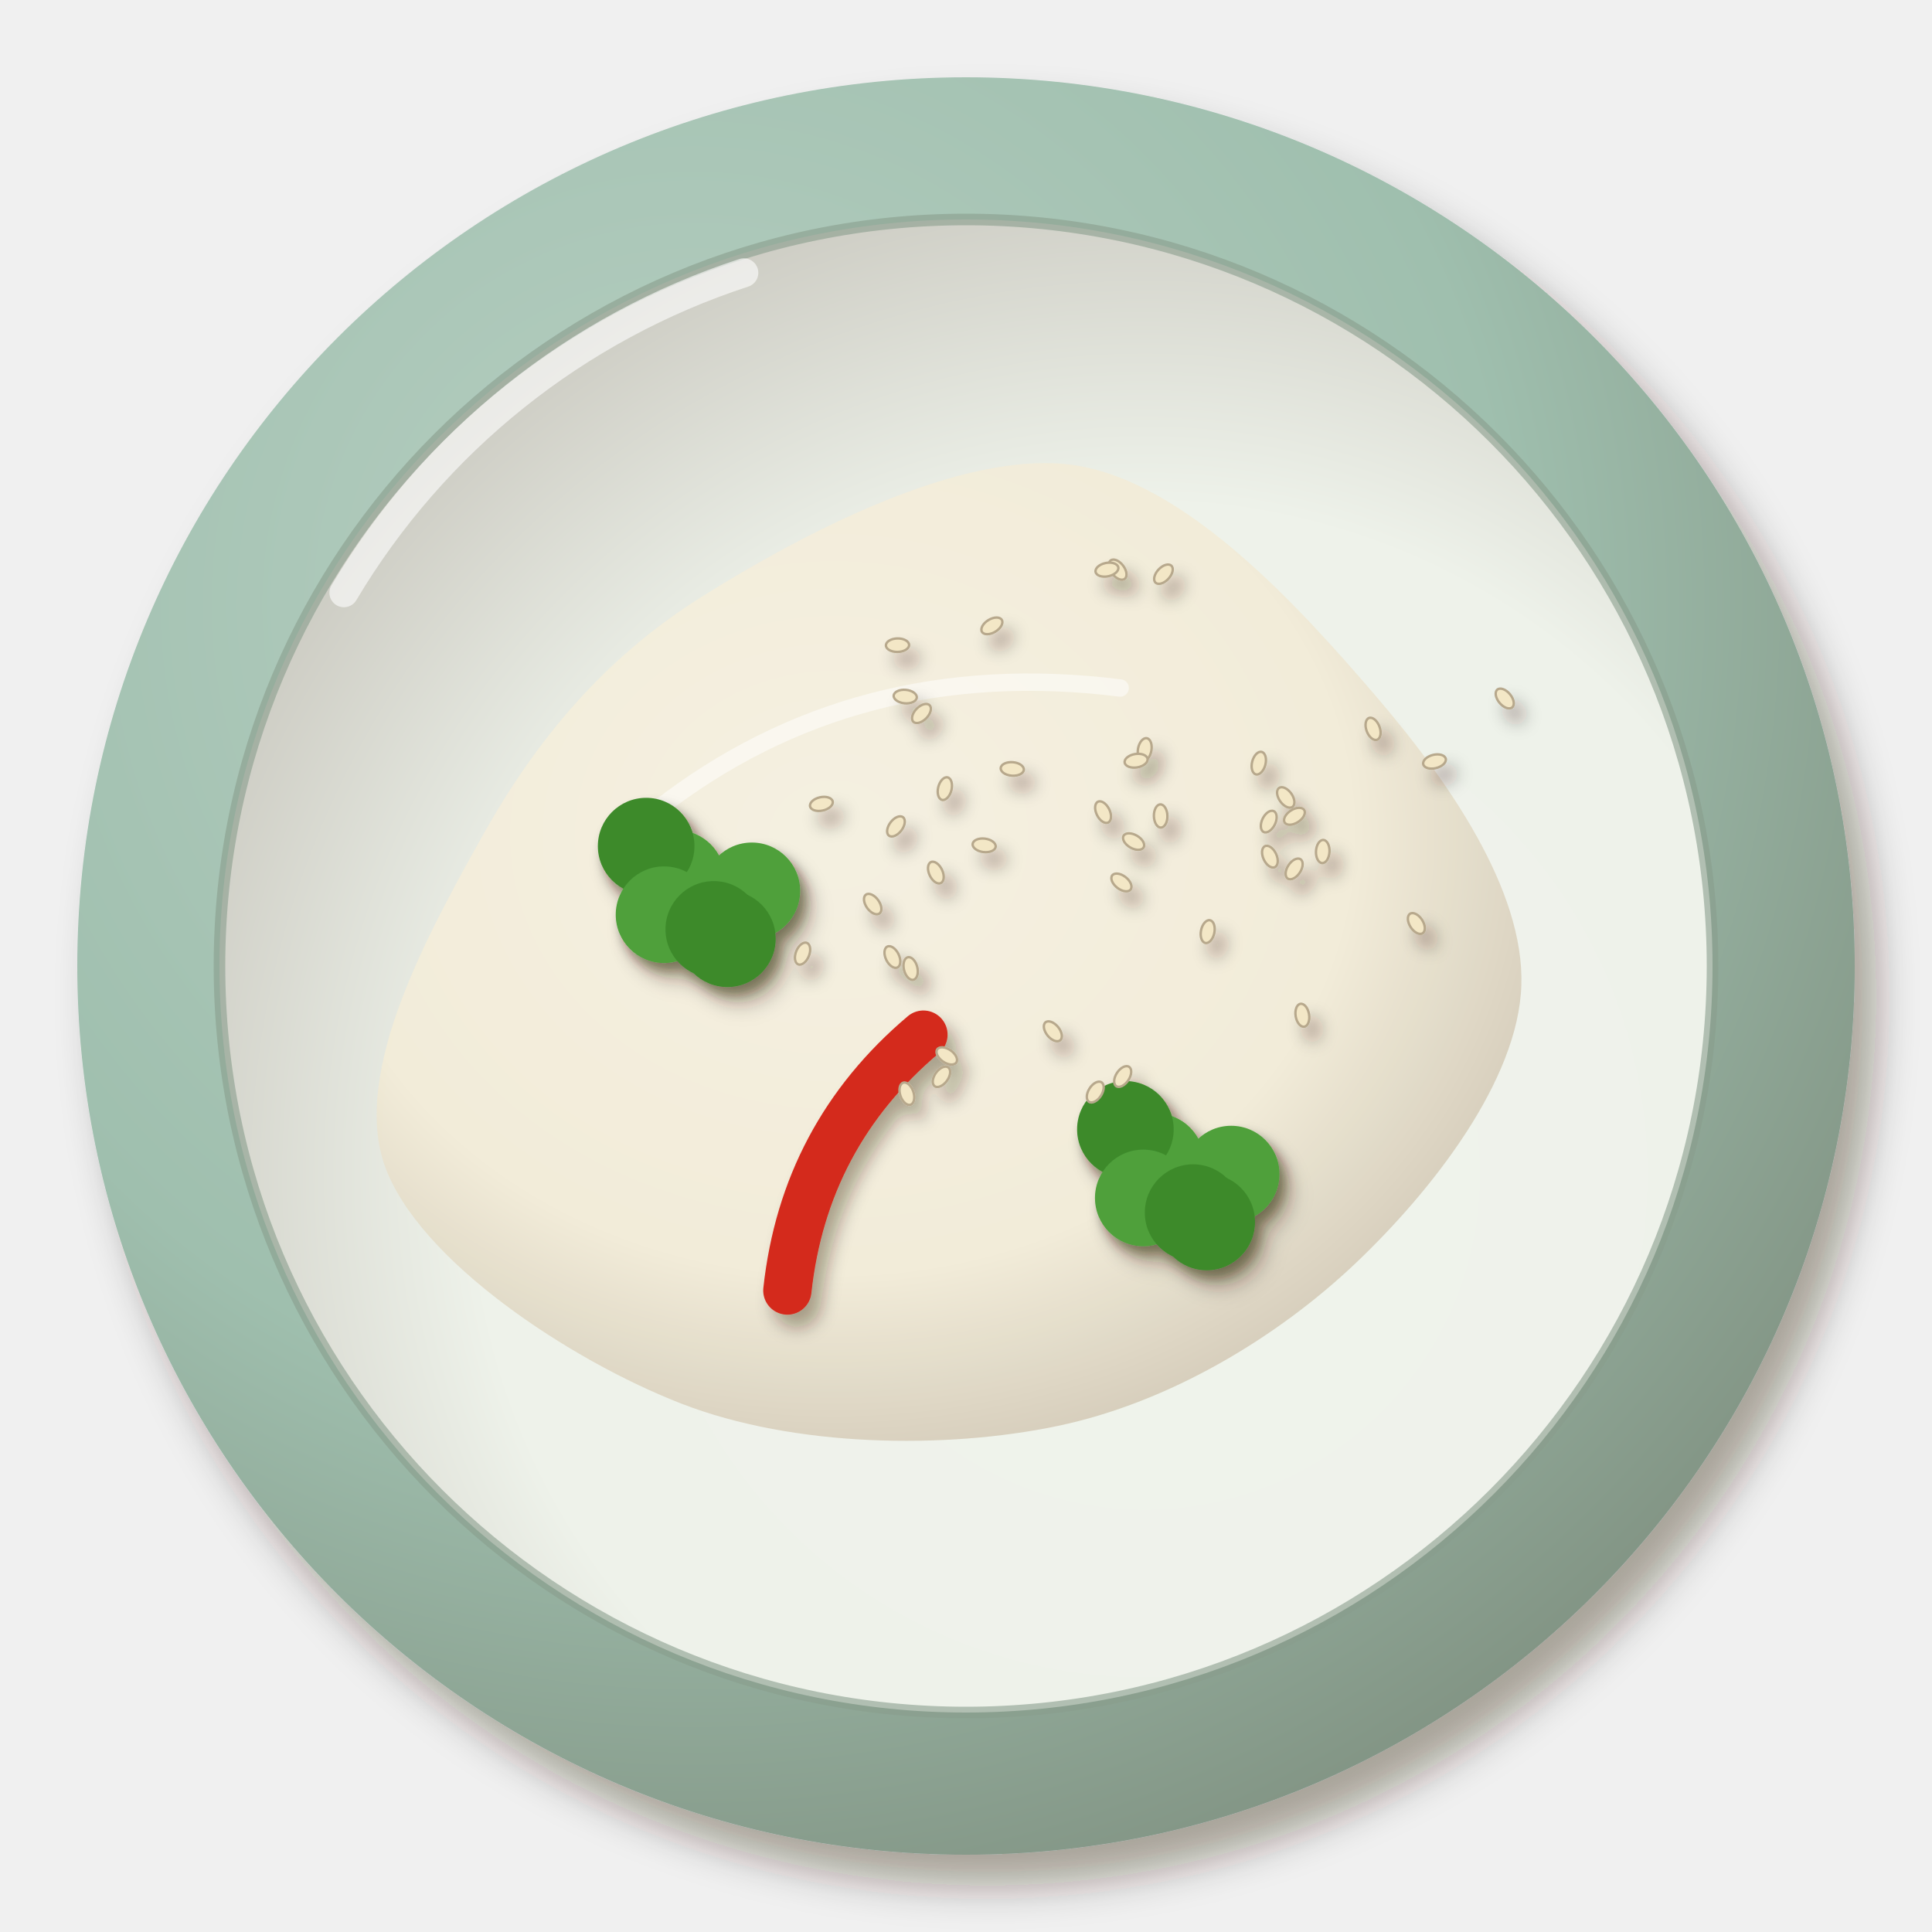
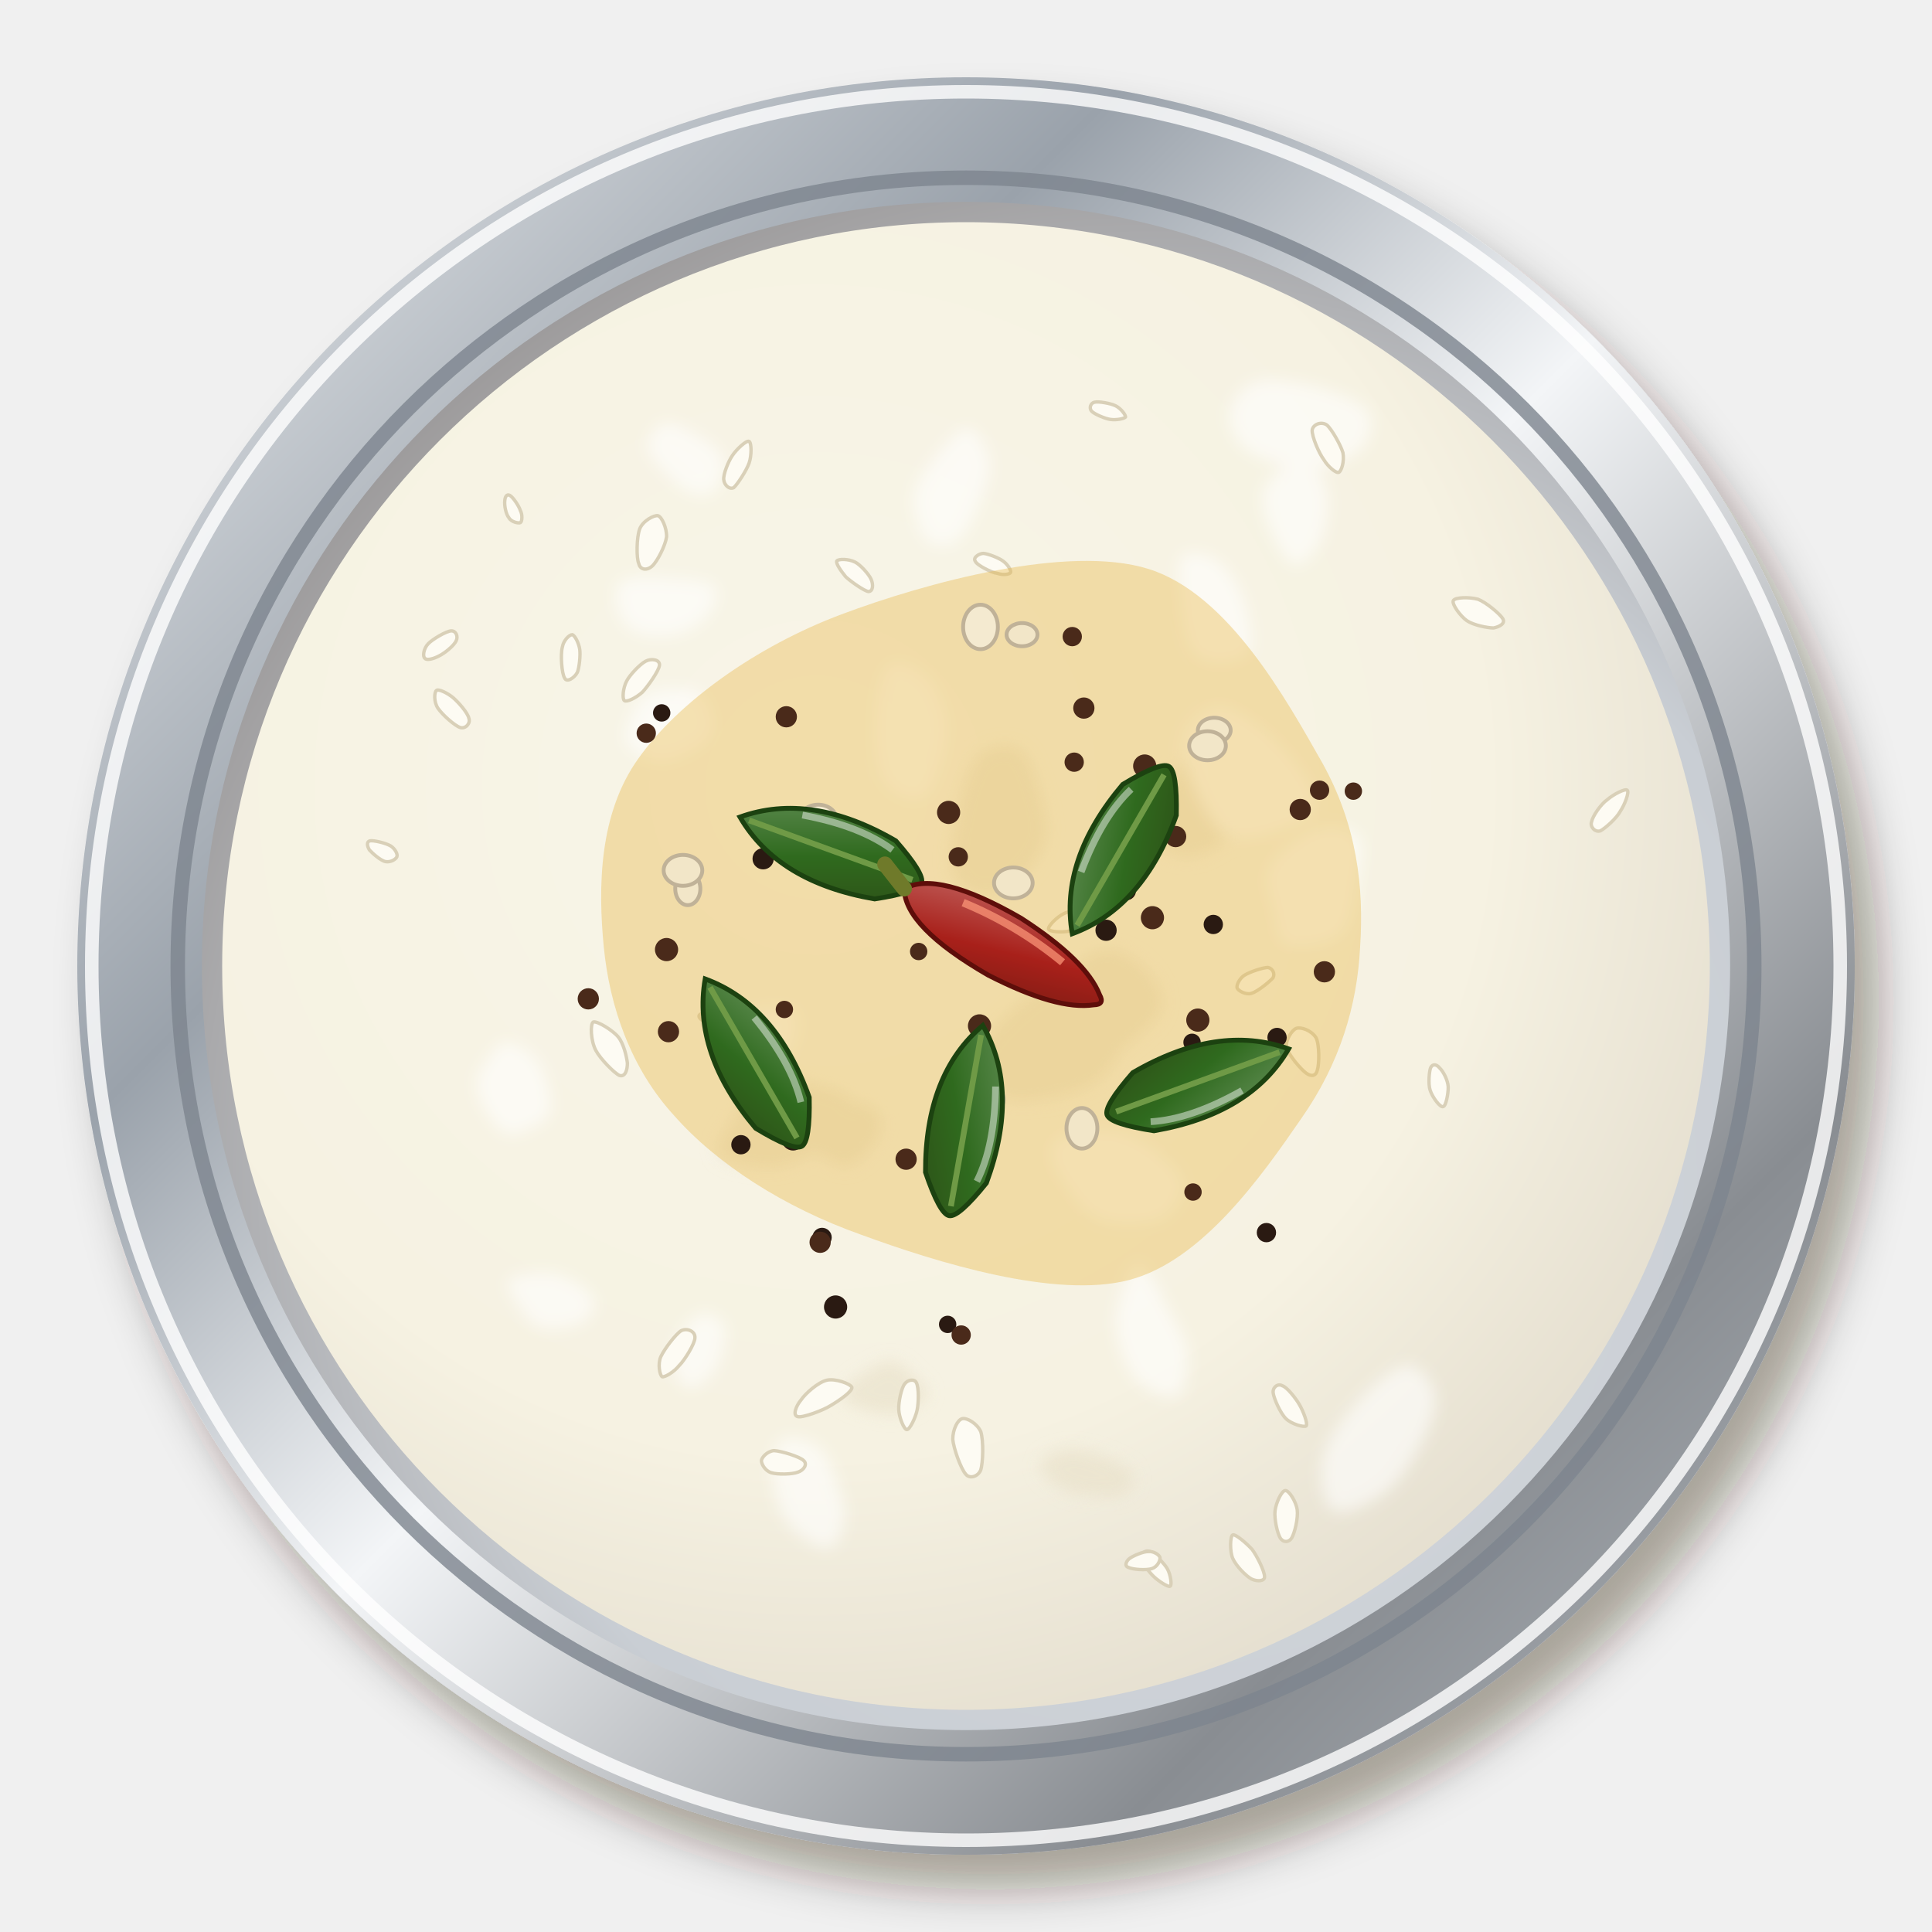
<svg xmlns="http://www.w3.org/2000/svg" viewBox="0 0 200 200" width="400" height="400">
  <defs>
    <filter id="in_coconutchutney-1" x="-30%" y="-30%" width="160%" height="160%">
-       <feDropShadow dx="2.24" dy="3.2" stdDeviation="2.08" flood-color="#2b1607" flood-opacity=".36" />
+       <feDropShadow dx="2.52" dy="3.6" stdDeviation="2.34" flood-color="#2b1607" flood-opacity=".36" />
    </filter>
-     <radialGradient id="in_coconutchutney-2" cx="0.35" cy="0.3" r=".75">
-       <stop offset="0" stop-color="#b7cfc2" />
-       <stop offset=".6" stop-color="#9fbfae" />
-       <stop offset="1" stop-color="#829484" />
-     </radialGradient>
+     <linearGradient id="in_coconutchutney-2" x1="0" y1="0" x2="1" y2="1">
+       <stop offset="0" stop-color="#f3f5f7" />
+       <stop offset=".3" stop-color="#9aa2ab" />
+       <stop offset=".5" stop-color="#f3f5f7" />
+       <stop offset=".78" stop-color="#898d92" />
+       <stop offset="1" stop-color="#b8bec4" />
+     </linearGradient>
    <radialGradient id="in_coconutchutney-3" cx="0.62" cy="0.64" r=".75">
-       <stop offset="0" stop-color="#f0f3ec" />
-       <stop offset=".6" stop-color="#eef2ea" />
-       <stop offset="1" stop-color="#c3c1b8" />
+       <stop offset="0" stop-color="#d7dadf" />
+       <stop offset=".6" stop-color="#c9ced4" />
+       <stop offset="1" stop-color="#918d8c" />
    </radialGradient>
    <radialGradient id="in_coconutchutney-4" cx="0.4" cy="0.38" r=".75">
-       <stop offset="0" stop-color="#f5f0e0" />
-       <stop offset=".6" stop-color="#f2ecd8" />
-       <stop offset="1" stop-color="#c6bcaa" />
+       <stop offset="0" stop-color="#f8f5e8" />
+       <stop offset=".6" stop-color="#f6f2e2" />
+       <stop offset="1" stop-color="#ded7c8" />
    </radialGradient>
    <filter id="in_coconutchutney-5" x="-30%" y="-30%" width="160%" height="160%">
-       <feDropShadow dx="0.98" dy="1.4" stdDeviation="0.91" flood-color="#2b1607" flood-opacity=".36" />
+       <feGaussianBlur stdDeviation="0.8" />
    </filter>
-     <filter id="in_coconutchutney-6" x="-30%" y="-30%" width="160%" height="160%">
-       <feDropShadow dx="0.56" dy="0.8" stdDeviation="0.52" flood-color="#2b1607" flood-opacity=".36" />
-     </filter>
+     <linearGradient id="in_coconutchutney-6" x1="0" y1="0" x2="1" y2="1">
+       <stop offset="0" stop-color="#638f56" />
+       <stop offset=".55" stop-color="#2f6a1e" />
+       <stop offset="1" stop-color="#2e5017" />
+     </linearGradient>
+     <linearGradient id="in_coconutchutney-7" x1="0" y1="0" x2="1" y2="1">
+       <stop offset="0" stop-color="#c2635f" />
+       <stop offset=".55" stop-color="#a8201a" />
+       <stop offset="1" stop-color="#7c1c13" />
+     </linearGradient>
  </defs>
  <g filter="url(#in_coconutchutney-1)">
    <circle cx="100" cy="100" r="92" fill="url(#in_coconutchutney-2)" />
  </g>
-   <circle cx="100" cy="100" r="77.28" fill="url(#in_coconutchutney-3)" />
-   <circle cx="100" cy="100" r="77.28" fill="none" stroke="#889d8c" stroke-width="1.2" opacity=".6" />
-   <path d="M35.6,61.36 A75.44,75.44 0 0 1 77,28.24" stroke="#fff" stroke-width="3" fill="none" stroke-linecap="round" opacity=".6" />
-   <path transform="translate(100 102)" d="M57.49,0C57.17,9.82 48.34,21.16 40.33,28.77C32.33,36.37 21.09,43.2 9.46,45.62C-2.16,48.05 -17.81,47.82 -29.42,43.32C-41.03,38.82 -56.75,28.42 -60.19,18.62C-63.63,8.82 -55.52,-5.67 -50.05,-15.48C-44.57,-25.29 -37.54,-33.85 -27.33,-40.24C-17.13,-46.64 -0.43,-55.53 11.17,-53.85C22.77,-52.16 34.54,-39.12 42.26,-30.14C49.98,-21.17 57.81,-9.82 57.49,0Z" fill="url(#in_coconutchutney-4)" opacity="0.95" />
-   <path transform="translate(100 102)" d="M-31.92,-18.24 Q-11.4,-34.2 15.96,-30.78" stroke="#fff" stroke-width="1.8" fill="none" stroke-linecap="round" opacity=".5" />
-   <g filter="url(#in_coconutchutney-5)">
-     <g filter="url(#in_coconutchutney-6)">
-       <circle cx="77.83" cy="92.22" r="5" fill="#4fa03a" />
-       <circle cx="75.3" cy="97.18" r="5" fill="#3d8a2c" />
-       <circle cx="70.04" cy="90.94" r="5" fill="#4fa03a" />
-       <circle cx="66.89" cy="87.59" r="5" fill="#3d8a2c" />
-       <circle cx="68.74" cy="94.69" r="5" fill="#4fa03a" />
-       <circle cx="73.89" cy="96.21" r="5" fill="#3d8a2c" />
-     </g>
-     <g filter="url(#in_coconutchutney-6)">
-       <circle cx="127.45" cy="121.54" r="5" fill="#4fa03a" />
-       <circle cx="124.92" cy="126.5" r="5" fill="#3d8a2c" />
-       <circle cx="119.66" cy="120.26" r="5" fill="#4fa03a" />
-       <circle cx="116.5" cy="116.91" r="5" fill="#3d8a2c" />
-       <circle cx="118.35" cy="124.01" r="5" fill="#4fa03a" />
-       <circle cx="123.51" cy="125.53" r="5" fill="#3d8a2c" />
-     </g>
-     <g transform="translate(88.55 120.35) rotate(298)">
-       <path d="M-15,0 Q0,-6 15,0" stroke="#d42a1c" stroke-width="5" fill="none" stroke-linecap="round" />
-     </g>
-     <ellipse cx="115.7" cy="58.97" rx="1.2" ry=".7" transform="rotate(52.59 115.7 58.97)" fill="#f3e7c6" stroke="#b7a88c" stroke-width=".25" />
-     <ellipse cx="131.34" cy="85.05" rx="1.2" ry=".7" transform="rotate(116.05 131.34 85.05)" fill="#f3e7c6" stroke="#b7a88c" stroke-width=".25" />
-     <ellipse cx="120.44" cy="59.44" rx="1.2" ry=".7" transform="rotate(132.81 120.44 59.44)" fill="#f3e7c6" stroke="#b7a88c" stroke-width=".25" />
-     <ellipse cx="102.68" cy="64.79" rx="1.2" ry=".7" transform="rotate(148.74 102.68 64.79)" fill="#f3e7c6" stroke="#b7a88c" stroke-width=".25" />
-     <ellipse cx="114.59" cy="58.97" rx="1.2" ry=".7" transform="rotate(168.43 114.59 58.97)" fill="#f3e7c6" stroke="#b7a88c" stroke-width=".25" />
-     <ellipse cx="93.71" cy="72.11" rx="1.2" ry=".7" transform="rotate(5.06 93.71 72.11)" fill="#f3e7c6" stroke="#b7a88c" stroke-width=".25" />
-     <ellipse cx="116.09" cy="91.35" rx="1.2" ry=".7" transform="rotate(37.64 116.09 91.35)" fill="#f3e7c6" stroke="#b7a88c" stroke-width=".25" />
-     <ellipse cx="95.39" cy="73.86" rx="1.2" ry=".7" transform="rotate(134.36 95.39 73.86)" fill="#f3e7c6" stroke="#b7a88c" stroke-width=".25" />
-     <ellipse cx="118.5" cy="77.6" rx="1.2" ry=".7" transform="rotate(100.69 118.5 77.6)" fill="#f3e7c6" stroke="#b7a88c" stroke-width=".25" />
-     <ellipse cx="130.31" cy="79" rx="1.2" ry=".7" transform="rotate(104.61 130.31 79)" fill="#f3e7c6" stroke="#b7a88c" stroke-width=".25" />
-     <ellipse cx="92.91" cy="66.79" rx="1.2" ry=".7" transform="rotate(178.7 92.91 66.79)" fill="#f3e7c6" stroke="#b7a88c" stroke-width=".25" />
-     <ellipse cx="96.88" cy="90.33" rx="1.2" ry=".7" transform="rotate(64.61 96.88 90.33)" fill="#f3e7c6" stroke="#b7a88c" stroke-width=".25" />
-     <ellipse cx="104.79" cy="79.6" rx="1.2" ry=".7" transform="rotate(4.27 104.79 79.6)" fill="#f3e7c6" stroke="#b7a88c" stroke-width=".25" />
-     <ellipse cx="117.35" cy="87.12" rx="1.2" ry=".7" transform="rotate(30.21 117.35 87.12)" fill="#f3e7c6" stroke="#b7a88c" stroke-width=".25" />
-     <ellipse cx="83.08" cy="98.72" rx="1.2" ry=".7" transform="rotate(112.22 83.08 98.72)" fill="#f3e7c6" stroke="#b7a88c" stroke-width=".25" />
-     <ellipse cx="92.38" cy="99.07" rx="1.2" ry=".7" transform="rotate(63.87 92.38 99.07)" fill="#f3e7c6" stroke="#b7a88c" stroke-width=".25" />
-     <ellipse cx="98.01" cy="109.31" rx="1.2" ry=".7" transform="rotate(34.72 98.01 109.31)" fill="#f3e7c6" stroke="#b7a88c" stroke-width=".25" />
-     <ellipse cx="94.27" cy="100.26" rx="1.2" ry=".7" transform="rotate(75.71 94.27 100.26)" fill="#f3e7c6" stroke="#b7a88c" stroke-width=".25" />
-     <ellipse cx="97.81" cy="81.64" rx="1.2" ry=".7" transform="rotate(104.22 97.81 81.64)" fill="#f3e7c6" stroke="#b7a88c" stroke-width=".25" />
-     <ellipse cx="116.22" cy="111.44" rx="1.2" ry=".7" transform="rotate(123.54 116.22 111.44)" fill="#f3e7c6" stroke="#b7a88c" stroke-width=".25" />
-     <ellipse cx="108.99" cy="106.76" rx="1.2" ry=".7" transform="rotate(50.76 108.99 106.76)" fill="#f3e7c6" stroke="#b7a88c" stroke-width=".25" />
-     <ellipse cx="92.75" cy="85.55" rx="1.2" ry=".7" transform="rotate(127.28 92.75 85.55)" fill="#f3e7c6" stroke="#b7a88c" stroke-width=".25" />
-     <ellipse cx="101.88" cy="87.51" rx="1.2" ry=".7" transform="rotate(7.08 101.88 87.51)" fill="#f3e7c6" stroke="#b7a88c" stroke-width=".25" />
-     <ellipse cx="85.03" cy="83.22" rx="1.2" ry=".7" transform="rotate(167.53 85.03 83.22)" fill="#f3e7c6" stroke="#b7a88c" stroke-width=".25" />
-     <ellipse cx="90.34" cy="93.59" rx="1.2" ry=".7" transform="rotate(54.29 90.34 93.59)" fill="#f3e7c6" stroke="#b7a88c" stroke-width=".25" />
-     <ellipse cx="113.38" cy="113.05" rx="1.2" ry=".7" transform="rotate(122.63 113.38 113.05)" fill="#f3e7c6" stroke="#b7a88c" stroke-width=".25" />
-     <ellipse cx="93.88" cy="113.22" rx="1.2" ry=".7" transform="rotate(71.38 93.88 113.22)" fill="#f3e7c6" stroke="#b7a88c" stroke-width=".25" />
-     <ellipse cx="97.46" cy="111.47" rx="1.2" ry=".7" transform="rotate(125.84 97.46 111.47)" fill="#f3e7c6" stroke="#b7a88c" stroke-width=".25" />
-     <ellipse cx="134" cy="84.5" rx="1.2" ry=".7" transform="rotate(147.16 134 84.5)" fill="#f3e7c6" stroke="#b7a88c" stroke-width=".25" />
-     <ellipse cx="146.62" cy="95.6" rx="1.2" ry=".7" transform="rotate(57.09 146.62 95.6)" fill="#f3e7c6" stroke="#b7a88c" stroke-width=".25" />
-     <ellipse cx="136.93" cy="88.15" rx="1.2" ry=".7" transform="rotate(92.99 136.93 88.15)" fill="#f3e7c6" stroke="#b7a88c" stroke-width=".25" />
-     <ellipse cx="120.15" cy="84.47" rx="1.2" ry=".7" transform="rotate(88.61 120.15 84.47)" fill="#f3e7c6" stroke="#b7a88c" stroke-width=".25" />
-     <ellipse cx="148.5" cy="78.83" rx="1.2" ry=".7" transform="rotate(165.92 148.5 78.83)" fill="#f3e7c6" stroke="#b7a88c" stroke-width=".25" />
-     <ellipse cx="131.46" cy="88.68" rx="1.2" ry=".7" transform="rotate(64.79 131.46 88.68)" fill="#f3e7c6" stroke="#b7a88c" stroke-width=".25" />
-     <ellipse cx="125.02" cy="96.44" rx="1.2" ry=".7" transform="rotate(101.58 125.02 96.44)" fill="#f3e7c6" stroke="#b7a88c" stroke-width=".25" />
-     <ellipse cx="134.82" cy="105.1" rx="1.2" ry=".7" transform="rotate(80.35 134.82 105.1)" fill="#f3e7c6" stroke="#b7a88c" stroke-width=".25" />
-     <ellipse cx="155.77" cy="72.31" rx="1.2" ry=".7" transform="rotate(50.2 155.77 72.31)" fill="#f3e7c6" stroke="#b7a88c" stroke-width=".25" />
-     <ellipse cx="114.19" cy="84.07" rx="1.2" ry=".7" transform="rotate(63.52 114.19 84.07)" fill="#f3e7c6" stroke="#b7a88c" stroke-width=".25" />
-     <ellipse cx="133.97" cy="89.95" rx="1.2" ry=".7" transform="rotate(123.44 133.97 89.95)" fill="#f3e7c6" stroke="#b7a88c" stroke-width=".25" />
-     <ellipse cx="117.61" cy="78.75" rx="1.2" ry=".7" transform="rotate(170.71 117.61 78.75)" fill="#f3e7c6" stroke="#b7a88c" stroke-width=".25" />
-     <ellipse cx="142.14" cy="75.45" rx="1.2" ry=".7" transform="rotate(69.31 142.14 75.45)" fill="#f3e7c6" stroke="#b7a88c" stroke-width=".25" />
-     <ellipse cx="133.1" cy="82.55" rx="1.2" ry=".7" transform="rotate(54.65 133.1 82.55)" fill="#f3e7c6" stroke="#b7a88c" stroke-width=".25" />
+   <circle cx="100" cy="100" r="90.5" fill="none" stroke="#ffffff" stroke-width="1.4" opacity=".8" />
+   <circle cx="100" cy="100" r="81.6" fill="none" stroke="#7d858e" stroke-width="1.5" opacity=".8" />
+   <circle cx="100" cy="100" r="79.1" fill="url(#in_coconutchutney-3)" />
+   <circle cx="100" cy="100" r="63.3" fill="none" stroke="#e9ecef" stroke-width="1" opacity=".6" />
+   <circle cx="100" cy="100" r="77" fill="url(#in_coconutchutney-4)" />
+   <g opacity="0.6" filter="url(#in_coconutchutney-5)">
+     <path transform="translate(98.8 50.9) rotate(282.8)" d="M6.7,0C6.7,0.9 5.0,2.4 3.7,2.9C2.4,3.3 0.4,2.9 -1,2.7C-2.4,2.4 -4.1,2.1 -4.9,1.4C-5.6,0.7 -6.1,-0.7 -5.5,-1.6C-5.0,-2.5 -3,-3.8 -1.5,-4.0C0,-4.2 2.0,-3.2 3.3,-2.6C4.7,-1.9 6.6,-0.9 6.7,0Z" fill="#ffffff" />
+     <path transform="translate(134.2 52.4) rotate(90.3)" d="M6.1,0C6.0,0.8 4.3,1.8 3.1,2.4C1.9,3.0 -0.0,3.7 -1.3,3.5C-2.5,3.3 -3.5,2.0 -4.1,1.2C-4.7,0.4 -5.2,-0.6 -4.7,-1.4C-4.2,-2.1 -2.5,-3.0 -1.2,-3.2C0.1,-3.4 2.2,-3.1 3.4,-2.6C4.6,-2.1 6.1,-0.8 6.1,0Z" fill="#ffffff" />
+     <path transform="translate(134.3 43.7) rotate(187.8)" d="M7.1,0C7.1,1.2 6.1,3.0 4.7,3.6C3.3,4.3 0.5,4.1 -1.4,3.9C-3.4,3.6 -6.2,3.1 -7.1,2.1C-8.0,1.1 -7.7,-0.9 -6.8,-2.0C-5.9,-3.1 -3.6,-4.3 -1.7,-4.6C0.2,-4.9 3.2,-4.4 4.7,-3.6C6.2,-2.8 7.1,-1.2 7.1,0Z" fill="#ffffff" />
+     <path transform="translate(53.2 112.6) rotate(67.7)" d="M4.5,0C4.6,0.9 4.7,2.2 3.7,2.8C2.7,3.5 -0.0,3.9 -1.3,3.6C-2.6,3.4 -3.4,2.0 -3.9,1.1C-4.5,0.3 -5.0,-0.6 -4.6,-1.3C-4.1,-2.1 -2.6,-3.2 -1.2,-3.4C0.0,-3.6 2.5,-3.2 3.5,-2.7C4.4,-2.1 4.5,-0.9 4.5,0Z" fill="#ffffff" />
+     <path transform="translate(78.8 107.9) rotate(125.6)" d="M4.0,0C4.0,0.6 3.4,1.5 2.6,2.0C1.7,2.5 -0.1,3.2 -1.1,3.0C-2.1,2.9 -3.0,1.7 -3.5,1.0C-4.1,0.3 -4.8,-0.6 -4.4,-1.3C-4.0,-1.9 -2.1,-2.8 -1.0,-2.8C0.0,-2.9 1.4,-2.2 2.2,-1.7C3.1,-1.2 3.9,-0.6 4.0,0Z" fill="#ffffff" />
+     <path transform="translate(91.7 143.8) rotate(171.8)" d="M4.7,0C4.7,0.6 3.3,1.4 2.4,1.8C1.4,2.3 -0.1,2.9 -1.0,2.8C-1.9,2.6 -2.5,1.5 -3.0,0.9C-3.5,0.2 -4.6,-0.6 -4.2,-1.2C-3.9,-1.8 -2.1,-2.6 -1.0,-2.7C0.1,-2.8 1.4,-2.3 2.4,-1.8C3.4,-1.4 4.7,-0.6 4.7,0Z" fill="#e8e0c8" />
+     <path transform="translate(87.3 117.6) rotate(329.9)" d="M4.4,0C4.3,0.7 3.7,1.6 2.8,2.1C1.9,2.7 -0.1,3.2 -1.1,3.0C-2.0,2.7 -2.5,1.5 -2.9,0.8C-3.3,0.1 -3.8,-0.4 -3.5,-1.0C-3.1,-1.6 -2.1,-2.5 -1.0,-2.7C0.0,-3.0 2.1,-2.7 3.0,-2.3C3.9,-1.8 4.4,-0.7 4.4,0Z" fill="#e8e0c8" />
+     <path transform="translate(125.4 82.3) rotate(145.5)" d="M7.5,0C7.3,1.2 5.6,2.3 4.0,3.1C2.4,3.9 0.2,5.1 -1.8,5.0C-3.9,4.9 -7.5,3.6 -8.3,2.4C-9.0,1.3 -7.3,-0.7 -6.2,-1.8C-5.1,-3.0 -3.5,-4.0 -1.6,-4.4C0.3,-4.8 3.8,-4.9 5.3,-4.1C6.9,-3.4 7.7,-1.2 7.5,0Z" fill="#e8e0c8" />
+     <path transform="translate(125.4 63.7) rotate(79.1)" d="M5.0,0C4.8,0.9 4.4,2.1 3.4,2.6C2.4,3.1 0.5,3.0 -1.0,2.9C-2.7,2.7 -5.8,2.6 -6.5,1.9C-7.2,1.1 -6.3,-0.7 -5.5,-1.6C-4.6,-2.5 -2.9,-3.2 -1.3,-3.5C0.3,-3.8 3.2,-3.8 4.2,-3.3C5.3,-2.7 5.1,-0.9 5.0,0Z" fill="#ffffff" />
+     <path transform="translate(103.2 83.9) rotate(286.3)" d="M6.9,0C6.8,1.1 5.6,2.2 4.1,3.1C2.6,4.1 -0.0,5.9 -2.1,5.7C-4.2,5.6 -7.4,3.8 -8.4,2.4C-9.3,1.1 -9.2,-1.3 -8.0,-2.3C-6.9,-3.4 -3.5,-3.7 -1.4,-3.9C0.6,-4.1 3.3,-4.2 4.7,-3.6C6.1,-2.9 7,-1.1 6.9,0Z" fill="#e8e0c8" />
+     <path transform="translate(57.3 134.4) rotate(6.1)" d="M4.3,0C4.4,0.6 3.9,1.8 3.0,2.3C2.1,2.8 -0.0,3.4 -1.1,3.1C-2.2,2.9 -2.9,1.8 -3.6,1.0C-4.2,0.3 -5.2,-0.8 -4.8,-1.4C-4.3,-2.0 -2.1,-2.5 -0.9,-2.6C0.2,-2.6 1.4,-2.2 2.3,-1.8C3.2,-1.3 4.2,-0.6 4.3,0Z" fill="#ffffff" />
+     <path transform="translate(118.9 138.0) rotate(65.7)" d="M7.2,0C7.3,0.9 5.4,2.6 4.0,3.1C2.6,3.6 0.2,3.4 -1.1,3.1C-2.5,2.8 -3.4,2.1 -4.4,1.3C-5.4,0.4 -7.6,-1.3 -7.0,-2.1C-6.5,-2.8 -2.8,-2.8 -1.0,-2.9C0.7,-3.0 2.2,-3.3 3.6,-2.8C5.0,-2.3 7.2,-0.9 7.2,0Z" fill="#ffffff" />
+     <path transform="translate(69.0 62.9) rotate(172.6)" d="M4.9,0C5.1,0.9 5.3,2.8 4.3,3.3C3.2,3.8 0.5,3.2 -1.0,2.9C-2.6,2.6 -4.6,2.2 -5.2,1.5C-5.7,0.8 -4.9,-0.5 -4.2,-1.2C-3.5,-2 -2.2,-2.6 -1.0,-2.8C0.1,-3.0 2.0,-2.8 3.0,-2.3C4.1,-1.9 4.7,-0.9 4.9,0Z" fill="#ffffff" />
+     <path transform="translate(94.8 75.8) rotate(85.2)" d="M6.9,0C7.2,1.0 6.2,3.0 4.8,3.7C3.4,4.4 0.4,4.4 -1.5,4.1C-3.5,3.9 -6.5,3.1 -7.2,2.1C-7.8,1.1 -6.5,-0.7 -5.5,-1.6C-4.5,-2.5 -2.6,-3.0 -1.1,-3.2C0.2,-3.3 1.7,-2.9 3.1,-2.4C4.4,-1.8 6.6,-1.0 6.9,0Z" fill="#ffffff" />
+     <path transform="translate(109.1 107.2) rotate(162.6)" d="M8.1,0C7.7,1.4 6.0,2.5 4.3,3.3C2.6,4.2 0.0,5.4 -1.9,5.2C-3.8,5.0 -6.5,3.4 -7.3,2.1C-8.2,0.9 -8.1,-0.7 -7.2,-2.1C-6.4,-3.5 -4.5,-5.5 -2.2,-6.0C0.0,-6.5 4.8,-6.0 6.5,-5.0C8.2,-4.0 8.4,-1.4 8.1,0Z" fill="#e8e0c8" />
+     <path transform="translate(71.4 48.0) rotate(236.4)" d="M5.0,0C4.8,0.8 3.6,1.4 2.5,2C1.5,2.5 -0.1,3.4 -1.2,3.2C-2.2,3.1 -3.3,1.8 -3.6,1.0C-4.0,0.3 -3.7,-0.4 -3.3,-0.9C-2.8,-1.5 -2.0,-2.0 -0.8,-2.3C0.3,-2.6 2.6,-3.1 3.6,-2.8C4.6,-2.4 5.2,-0.8 5.0,0Z" fill="#ffffff" />
+     <path transform="translate(84.2 154.4) rotate(240.2)" d="M6.3,0C6.2,0.9 4.8,2.4 3.6,2.8C2.4,3.2 0.4,2.7 -0.9,2.5C-2.2,2.2 -3.5,2 -4.3,1.2C-5.1,0.5 -6.3,-0.8 -5.8,-1.7C-5.3,-2.6 -3.0,-3.7 -1.4,-3.9C0.1,-4.1 2.4,-3.5 3.7,-2.8C5.0,-2.2 6.3,-0.9 6.3,0Z" fill="#ffffff" />
+     <path transform="translate(128.7 80.5) rotate(216.4)" d="M7.6,0C7.9,1.3 7.7,3.9 6.1,4.7C4.6,5.5 0.4,5.3 -1.8,4.8C-4.1,4.4 -6.8,3.4 -7.6,2.2C-8.4,1.1 -7.3,-0.5 -6.4,-1.9C-5.5,-3.2 -3.9,-5.6 -2.1,-5.8C-0.3,-6.0 2.7,-4.3 4.3,-3.3C6.0,-2.4 7.3,-1.3 7.6,0Z" fill="#ffffff" />
+     <path transform="translate(112.8 152.8) rotate(191.7)" d="M5.3,0C5.4,0.7 4.0,1.9 2.9,2.2C1.9,2.6 0.3,2.5 -0.8,2.3C-2.0,2.1 -3.8,1.8 -4.3,1.2C-4.8,0.6 -4.5,-0.6 -3.9,-1.1C-3.3,-1.7 -1.8,-1.8 -0.7,-1.9C0.3,-2.1 1.4,-2.2 2.5,-1.9C3.5,-1.6 5.3,-0.7 5.3,0Z" fill="#e8e0c8" />
+     <path transform="translate(72.6 139.9) rotate(276.7)" d="M4.0,0C4.0,0.6 3.6,1.8 2.8,2.1C2.0,2.5 0.1,2.2 -0.7,2.0C-1.7,1.8 -2.3,1.3 -2.8,0.8C-3.4,0.3 -4.2,-0.5 -3.9,-1.1C-3.6,-1.7 -2.1,-2.8 -1.0,-2.9C-0.0,-3.0 1.6,-2.4 2.4,-1.9C3.3,-1.4 3.9,-0.6 4.0,0Z" fill="#ffffff" />
+     <path transform="translate(81.2 115.6) rotate(346.5)" d="M7.2,0C7.4,1.0 5.9,2.6 4.4,3.4C2.9,4.2 0.1,5.1 -1.8,4.9C-3.8,4.7 -7.0,3.3 -7.5,2.2C-8.0,1.1 -5.8,-0.2 -4.9,-1.4C-3.9,-2.6 -3.2,-4.6 -1.8,-4.8C-0.3,-5.1 2.0,-3.6 3.6,-2.7C5.1,-1.9 7.1,-1.0 7.2,0Z" fill="#e8e0c8" />
+     <path transform="translate(69.1 74.8) rotate(346.0)" d="M4.6,0C4.7,0.9 4.6,2.1 3.6,2.7C2.6,3.4 -0.0,4.0 -1.4,3.8C-2.7,3.5 -4.1,2.1 -4.5,1.3C-4.9,0.5 -4.3,-0.3 -3.8,-1.1C-3.2,-1.9 -2.4,-3.2 -1.2,-3.4C-0.0,-3.7 2.3,-3.1 3.3,-2.6C4.3,-2.0 4.6,-0.9 4.6,0Z" fill="#ffffff" />
+     <path transform="translate(113.0 106) rotate(310.4)" d="M8,0C7.9,1.5 7.4,3.9 5.8,4.5C4.3,5.1 0.6,4.2 -1.4,3.7C-3.4,3.3 -5.5,2.8 -6.3,1.8C-7.1,0.9 -6.7,-0.6 -6.0,-1.7C-5.2,-2.8 -3.7,-4.2 -1.7,-4.7C0.2,-5.2 4.3,-5.4 5.9,-4.6C7.6,-3.8 8.0,-1.5 8,0Z" fill="#e8e0c8" />
+     <path transform="translate(114.2 121.0) rotate(203.4)" d="M5.8,0C5.8,0.9 4.8,2.0 3.5,2.7C2.3,3.4 0.3,4.3 -1.5,4.2C-3.4,4.1 -6.8,3.4 -7.8,2.3C-8.8,1.2 -8.6,-1.0 -7.7,-2.2C-6.7,-3.5 -3.7,-4.9 -1.8,-5.0C0,-5.1 2.2,-3.5 3.5,-2.7C4.8,-1.9 5.8,-0.9 5.8,0Z" fill="#ffffff" />
+     <path transform="translate(136.2 91.6) rotate(311.7)" d="M6.6,0C6.4,1.0 5.0,1.8 3.5,2.7C2.1,3.6 -0.3,5.5 -2.0,5.4C-3.7,5.3 -6.1,3.1 -6.6,1.9C-7.1,0.8 -5.7,-0.3 -4.9,-1.4C-4.1,-2.6 -3.4,-4.4 -1.8,-4.8C-0.1,-5.2 3.3,-4.4 4.7,-3.6C6.1,-2.8 6.8,-1.0 6.6,0Z" fill="#ffffff" />
+     <path transform="translate(143.0 149.2) rotate(124.7)" d="M8.7,0C8.9,1.2 6.8,3.2 5.1,3.9C3.4,4.7 0.5,4.7 -1.6,4.4C-3.8,4.2 -7.1,3.4 -8,2.3C-8.8,1.2 -8.0,-1.0 -6.9,-2.0C-5.8,-3.0 -3.2,-3.4 -1.3,-3.6C0.5,-3.8 2.6,-3.9 4.3,-3.3C6.0,-2.7 8.6,-1.2 8.7,0Z" fill="#ffffff" />
+   </g>
+   <path transform="translate(59.2 67.8) rotate(271.2)" d="M2.1,0C2.0,0.3 1.2,0.7 0.6,0.8C-0.0,0.9 -1.3,0.8 -1.8,0.6C-2.4,0.3 -2.9,-0.5 -2.4,-0.7C-2.0,-1.0 0.0,-1.2 0.8,-1.0C1.5,-0.9 2.1,-0.3 2.1,0Z" fill="#fdfbf3" stroke="#d9d0b8" stroke-width=".35" />
+   <path transform="translate(85.0 144.8) rotate(339.7)" d="M3.4,0C3.3,0.4 1.8,0.8 0.7,1.0C-0.2,1.2 -2.5,1.2 -2.9,0.9C-3.4,0.6 -2.7,-0.2 -2.0,-0.6C-1.3,-1.1 0.3,-1.7 1.2,-1.6C2.1,-1.5 3.4,-0.4 3.4,0Z" fill="#fdfbf3" stroke="#d9d0b8" stroke-width=".35" />
+   <path transform="translate(129.8 101.5) rotate(154.9)" d="M1.9,0C1.9,0.3 1.3,0.8 0.7,0.9C0.0,1.0 -1.5,0.8 -1.9,0.6C-2.3,0.3 -2.3,-0.3 -1.9,-0.6C-1.4,-0.8 0.1,-1.2 0.8,-1.1C1.4,-1 1.9,-0.3 1.9,0Z" fill="#fdfbf3" stroke="#d9d0b8" stroke-width=".35" />
+   <path transform="translate(133.5 145.4) rotate(52.1)" d="M2.8,0C2.8,0.3 1.7,1.1 0.9,1.2C0.1,1.3 -1.5,0.9 -2.0,0.6C-2.5,0.3 -2.5,-0.4 -2.0,-0.6C-1.6,-0.9 -0.1,-0.9 0.6,-0.8C1.4,-0.7 2.7,-0.3 2.8,0Z" fill="#fdfbf3" stroke="#d9d0b8" stroke-width=".35" />
+   <path transform="translate(148.9 112.0) rotate(78.8)" d="M2.6,0C2.7,0.3 1.5,0.9 0.7,1.0C0.0,1.1 -1.3,0.7 -1.6,0.5C-2.0,0.2 -1.8,-0.2 -1.4,-0.4C-1.0,-0.7 0.0,-1.0 0.7,-0.9C1.3,-0.8 2.6,-0.3 2.6,0Z" fill="#fdfbf3" stroke="#d9d0b8" stroke-width=".35" />
+   <path transform="translate(67.4 56.2) rotate(284.3)" d="M2.9,0C2.9,0.4 1.9,1.2 1.0,1.4C0.1,1.5 -1.7,1.1 -2.3,0.7C-2.9,0.3 -3.0,-0.4 -2.4,-0.7C-1.9,-1.1 0.2,-1.6 1.1,-1.5C2.0,-1.4 2.9,-0.4 2.9,0Z" fill="#fdfbf3" stroke="#d9d0b8" stroke-width=".35" />
+   <path transform="translate(94.1 145.2) rotate(94.7)" d="M2.8,0C2.8,0.3 1.6,0.9 0.8,1.0C-0.0,1.1 -1.5,0.9 -1.9,0.6C-2.4,0.3 -2.5,-0.4 -2.1,-0.6C-1.6,-0.9 -0.1,-1.0 0.7,-0.9C1.5,-0.8 2.8,-0.3 2.8,0Z" fill="#fdfbf3" stroke="#d9d0b8" stroke-width=".35" />
+   <path transform="translate(46.7 73.2) rotate(228.4)" d="M2.3,0C2.3,0.3 1.3,0.7 0.6,0.8C-0.1,0.9 -1.6,0.9 -2.1,0.6C-2.6,0.4 -2.7,-0.4 -2.2,-0.7C-1.7,-1.0 0.0,-1.2 0.8,-1.1C1.6,-1.0 2.3,-0.3 2.3,0Z" fill="#fdfbf3" stroke="#d9d0b8" stroke-width=".35" />
+   <path transform="translate(80.8 151.5) rotate(189.5)" d="M2.0,0C2.0,0.3 1.6,1.0 0.9,1.2C0.1,1.3 -1.9,1.0 -2.3,0.7C-2.8,0.4 -2.5,-0.3 -1.9,-0.6C-1.4,-0.9 0.1,-1.2 0.8,-1.1C1.5,-1.0 2.0,-0.3 2.0,0Z" fill="#fdfbf3" stroke="#d9d0b8" stroke-width=".35" />
+   <path transform="translate(63.4 108.8) rotate(236.5)" d="M3.6,0C3.5,0.4 1.8,1.2 0.9,1.3C0.0,1.4 -1.3,0.9 -1.9,0.6C-2.5,0.2 -3.0,-0.4 -2.5,-0.8C-2.0,-1.1 0.0,-1.5 1.0,-1.4C2.1,-1.3 3.6,-0.4 3.6,0Z" fill="#fdfbf3" stroke="#d9d0b8" stroke-width=".35" />
+   <path transform="translate(135.1 109.0) rotate(250.4)" d="M2.7,0C2.7,0.5 2,1.4 1.1,1.6C0.3,1.7 -1.6,1.0 -2.1,0.6C-2.6,0.3 -2.6,-0.2 -2.0,-0.6C-1.4,-1.0 0.4,-1.7 1.2,-1.6C1.9,-1.5 2.7,-0.5 2.7,0Z" fill="#fdfbf3" stroke="#d9d0b8" stroke-width=".35" />
+   <path transform="translate(69.9 140.3) rotate(121.4)" d="M2.6,0C2.6,0.3 1.7,1.1 0.9,1.2C0.0,1.3 -1.9,1.1 -2.5,0.8C-3.1,0.4 -3.2,-0.5 -2.6,-0.8C-2.1,-1.1 -0.1,-1.1 0.7,-0.9C1.5,-0.8 2.5,-0.3 2.6,0Z" fill="#fdfbf3" stroke="#d9d0b8" stroke-width=".35" />
+   <path transform="translate(88.5 59.4) rotate(215.1)" d="M2.3,0C2.3,0.3 1.4,0.9 0.7,1.0C0.1,1.1 -1.2,0.8 -1.7,0.5C-2.2,0.2 -2.6,-0.4 -2.2,-0.7C-1.8,-0.9 -0.1,-0.9 0.6,-0.8C1.3,-0.6 2.2,-0.3 2.3,0Z" fill="#fdfbf3" stroke="#d9d0b8" stroke-width=".35" />
+   <path transform="translate(45.5 67.0) rotate(142.6)" d="M1.9,0C2,0.3 1.4,0.9 0.7,1.0C0.1,1.1 -1.6,0.9 -2.0,0.6C-2.4,0.3 -2.2,-0.3 -1.8,-0.5C-1.3,-0.8 -0.0,-0.8 0.5,-0.7C1.2,-0.6 1.9,-0.3 1.9,0Z" fill="#fdfbf3" stroke="#d9d0b8" stroke-width=".35" />
+   <path transform="translate(166.6 83.9) rotate(311.5)" d="M2.8,0C2.8,0.3 1.5,0.8 0.7,0.9C-0.1,1.1 -1.7,0.9 -2.2,0.7C-2.7,0.4 -2.6,-0.4 -2.1,-0.6C-1.6,-0.9 -0.1,-1.1 0.7,-0.9C1.5,-0.8 2.8,-0.3 2.8,0Z" fill="#fdfbf3" stroke="#d9d0b8" stroke-width=".35" />
+   <path transform="translate(153.2 63.6) rotate(207.4)" d="M3.1,0C3.1,0.4 1.8,1.1 0.9,1.3C0.0,1.4 -1.8,1.0 -2.3,0.7C-2.8,0.4 -2.4,-0.2 -1.9,-0.6C-1.3,-0.9 0.1,-1.3 0.9,-1.2C1.7,-1.1 3.1,-0.4 3.1,0Z" fill="#fdfbf3" stroke="#d9d0b8" stroke-width=".35" />
+   <path transform="translate(100.2 149.7) rotate(258.6)" d="M2.9,0C2.9,0.5 2.1,1.4 1.2,1.6C0.2,1.7 -2.0,1.2 -2.7,0.8C-3.3,0.4 -3.4,-0.5 -2.8,-0.8C-2.1,-1.2 0.1,-1.5 1.0,-1.4C2.0,-1.2 2.9,-0.5 2.9,0Z" fill="#fdfbf3" stroke="#d9d0b8" stroke-width=".35" />
+   <path transform="translate(114.7 42.6) rotate(17.9)" d="M1.9,0C1.8,0.2 1.1,0.6 0.5,0.7C-0.0,0.8 -1.2,0.7 -1.6,0.5C-2,0.3 -2.0,-0.3 -1.6,-0.5C-1.3,-0.7 0.0,-0.9 0.6,-0.8C1.2,-0.7 1.9,-0.2 1.9,0Z" fill="#fdfbf3" stroke="#d9d0b8" stroke-width=".35" />
+   <path transform="translate(103.1 58.5) rotate(26.8)" d="M1.7,0C1.7,0.2 1.2,0.6 0.5,0.7C-0.0,0.9 -1.8,0.9 -2.1,0.6C-2.5,0.4 -2.1,-0.3 -1.7,-0.5C-1.2,-0.7 -0.0,-0.8 0.5,-0.7C1.1,-0.6 1.7,-0.2 1.7,0Z" fill="#fdfbf3" stroke="#d9d0b8" stroke-width=".35" />
+   <path transform="translate(76.3 48.2) rotate(296.3)" d="M2.8,0C2.8,0.3 1.6,0.9 0.8,1.0C-0.0,1.1 -1.7,0.9 -2.2,0.7C-2.6,0.4 -2.4,-0.3 -1.9,-0.6C-1.4,-0.9 -0.0,-1.0 0.7,-0.9C1.5,-0.8 2.8,-0.3 2.8,0Z" fill="#fdfbf3" stroke="#d9d0b8" stroke-width=".35" />
+   <path transform="translate(74.5 105.2) rotate(347.2)" d="M2.0,0C2.0,0.2 1.0,0.6 0.5,0.6C-0.0,0.7 -0.9,0.6 -1.3,0.4C-1.8,0.2 -2.3,-0.4 -2.0,-0.6C-1.7,-0.8 -0.2,-0.7 0.4,-0.6C1.1,-0.5 2.0,-0.2 2.0,0Z" fill="#fdfbf3" stroke="#d9d0b8" stroke-width=".35" />
+   <path transform="translate(119.7 162.4) rotate(51.8)" d="M2.3,0C2.3,0.2 1.2,0.6 0.5,0.7C-0.1,0.8 -1.4,0.8 -1.8,0.5C-2.2,0.3 -2.3,-0.3 -1.8,-0.6C-1.4,-0.8 0.0,-1.0 0.7,-0.9C1.4,-0.8 2.4,-0.2 2.3,0Z" fill="#fdfbf3" stroke="#d9d0b8" stroke-width=".35" />
+   <path transform="translate(133.1 157.2) rotate(269.2)" d="M2.9,0C2.9,0.4 1.7,1.1 0.9,1.2C0.0,1.3 -1.5,0.9 -2.0,0.6C-2.5,0.3 -2.5,-0.3 -2.0,-0.6C-1.5,-0.9 0.0,-1.2 0.8,-1.1C1.6,-1.0 2.9,-0.4 2.9,0Z" fill="#fdfbf3" stroke="#d9d0b8" stroke-width=".35" />
+   <path transform="translate(111.1 95.3) rotate(160.9)" d="M2.7,0C2.7,0.3 1.5,0.9 0.7,1.0C0.0,1.1 -1.2,0.8 -1.7,0.5C-2.2,0.2 -2.8,-0.5 -2.4,-0.7C-2.0,-1.0 -0.1,-1.1 0.7,-0.9C1.5,-0.8 2.7,-0.3 2.7,0Z" fill="#fdfbf3" stroke="#d9d0b8" stroke-width=".35" />
+   <path transform="translate(137.6 46.6) rotate(66.7)" d="M2.5,0C2.5,0.3 1.5,0.8 0.7,0.9C-0.1,1.1 -2.0,1.1 -2.6,0.8C-3.1,0.5 -3.1,-0.4 -2.5,-0.8C-1.9,-1.1 0.0,-1.3 0.8,-1.2C1.7,-1.0 2.5,-0.3 2.5,0Z" fill="#fdfbf3" stroke="#d9d0b8" stroke-width=".35" />
+   <path transform="translate(129.1 161.5) rotate(240.0)" d="M3.0,0C3.0,0.3 1.6,0.8 0.7,1.0C-0.1,1.1 -1.9,1.0 -2.4,0.7C-2.8,0.5 -2.5,-0.2 -1.9,-0.6C-1.4,-0.9 0.0,-1.3 0.9,-1.2C1.7,-1.1 3.0,-0.3 3.0,0Z" fill="#fdfbf3" stroke="#d9d0b8" stroke-width=".35" />
+   <path transform="translate(66.1 70.5) rotate(125.8)" d="M2.5,0C2.5,0.3 1.5,0.9 0.7,1.0C-0.0,1.1 -1.5,0.9 -2.1,0.6C-2.7,0.3 -3.1,-0.5 -2.6,-0.8C-2.1,-1.1 -0.1,-1.1 0.7,-1.0C1.6,-0.8 2.5,-0.3 2.5,0Z" fill="#fdfbf3" stroke="#d9d0b8" stroke-width=".35" />
+   <path transform="translate(53.1 52.7) rotate(61.1)" d="M1.6,0C1.6,0.2 1.1,0.8 0.6,0.8C0.1,0.9 -0.8,0.6 -1.2,0.3C-1.5,0.1 -1.7,-0.2 -1.4,-0.4C-1.1,-0.6 -0.0,-0.7 0.5,-0.6C1.0,-0.6 1.6,-0.2 1.6,0Z" fill="#fdfbf3" stroke="#d9d0b8" stroke-width=".35" />
+   <path transform="translate(118.4 161.5) rotate(351.4)" d="M1.7,0C1.7,0.3 1.3,0.9 0.7,1.0C0.1,1.1 -1.3,0.8 -1.7,0.5C-2.1,0.3 -1.8,-0.2 -1.4,-0.4C-1,-0.6 0.1,-0.9 0.6,-0.8C1.1,-0.8 1.7,-0.3 1.7,0Z" fill="#fdfbf3" stroke="#d9d0b8" stroke-width=".35" />
+   <path transform="translate(39.6 88.1) rotate(21.7)" d="M1.6,0C1.6,0.3 1.2,0.8 0.7,0.9C0.2,1.0 -0.9,0.6 -1.3,0.4C-1.7,0.1 -1.9,-0.3 -1.6,-0.5C-1.3,-0.7 0.0,-0.9 0.6,-0.8C1.1,-0.7 1.6,-0.3 1.6,0Z" fill="#fdfbf3" stroke="#d9d0b8" stroke-width=".35" />
+   <path d="M38.8,0C38.5,6.1 36.7,12.1 32.7,17.8C28.7,23.6 22.5,32.5 14.9,34.5C7.3,36.5 -5.0,32.7 -12.9,29.8C-20.8,27.0 -27.8,22.5 -32.2,17.5C-36.7,12.6 -38.9,6.2 -39.5,0C-40.1,-6.2 -40.0,-13.8 -35.9,-19.5C-31.8,-25.3 -23.7,-31.1 -14.9,-34.4C-6.1,-37.7 8.6,-41.7 16.9,-39.1C25.2,-36.5 31.2,-25.5 34.9,-19.0C38.5,-12.5 39.2,-6.1 38.8,0Z" transform="translate(102 98)" fill="#e8b84a" opacity=".4" />
+   <circle cx="118.5" cy="79.3" r="1.2" fill="#4a2a1a" />
+   <circle cx="119.3" cy="95.0" r="1.2" fill="#4a2a1a" />
+   <circle cx="85.1" cy="128.1" r="1.0" fill="#2a1a12" />
+   <circle cx="140.1" cy="81.9" r="0.9" fill="#4a2a1a" />
+   <circle cx="84.6" cy="85.4" r="0.9" fill="#4a2a1a" />
+   <circle cx="79.0" cy="88.9" r="1.1" fill="#2a1a12" />
+   <circle cx="81.2" cy="104.5" r="0.9" fill="#4a2a1a" />
+   <circle cx="76.7" cy="118.5" r="1.0" fill="#2a1a12" />
+   <circle cx="86.5" cy="135.3" r="1.2" fill="#2a1a12" />
+   <circle cx="82.1" cy="117.9" r="1.2" fill="#2a1a12" />
+   <circle cx="131.1" cy="127.6" r="1.0" fill="#2a1a12" />
+   <circle cx="136.6" cy="81.8" r="1.0" fill="#4a2a1a" />
+   <circle cx="68.5" cy="73.8" r="0.9" fill="#2a1a12" />
+   <circle cx="114.5" cy="96.3" r="1.1" fill="#2a1a12" />
+   <circle cx="111.2" cy="78.9" r="1.0" fill="#4a2a1a" />
+   <circle cx="98.1" cy="137.1" r="0.9" fill="#2a1a12" />
+   <circle cx="116.6" cy="92.2" r="1.0" fill="#2a1a12" />
+   <circle cx="76.8" cy="108.8" r="0.9" fill="#4a2a1a" />
+   <circle cx="99.2" cy="88.7" r="1.0" fill="#4a2a1a" />
+   <circle cx="93.8" cy="120.0" r="1.1" fill="#4a2a1a" />
+   <circle cx="111.0" cy="65.9" r="1.0" fill="#4a2a1a" />
+   <circle cx="123.4" cy="107.9" r="0.9" fill="#2a1a12" />
+   <circle cx="66.9" cy="75.9" r="1.0" fill="#4a2a1a" />
+   <circle cx="98.2" cy="84.1" r="1.2" fill="#4a2a1a" />
+   <circle cx="132.2" cy="107.4" r="1.0" fill="#2a1a12" />
+   <circle cx="137.1" cy="100.6" r="1.1" fill="#4a2a1a" />
+   <circle cx="134.6" cy="83.8" r="1.1" fill="#4a2a1a" />
+   <circle cx="95.1" cy="98.5" r="0.9" fill="#4a2a1a" />
+   <circle cx="121.7" cy="86.6" r="1.1" fill="#4a2a1a" />
+   <circle cx="69.2" cy="106.8" r="1.1" fill="#4a2a1a" />
+   <circle cx="99.9" cy="113.2" r="1.0" fill="#2a1a12" />
+   <circle cx="84.9" cy="128.6" r="1.1" fill="#4a2a1a" />
+   <circle cx="101.4" cy="106.2" r="1.2" fill="#4a2a1a" />
+   <circle cx="81.4" cy="74.2" r="1.1" fill="#4a2a1a" />
+   <circle cx="125.6" cy="95.7" r="1.0" fill="#2a1a12" />
+   <circle cx="101.3" cy="118.4" r="1.1" fill="#2a1a12" />
+   <circle cx="112.2" cy="73.3" r="1.1" fill="#4a2a1a" />
+   <circle cx="124.0" cy="105.6" r="1.2" fill="#4a2a1a" />
+   <circle cx="123.5" cy="123.4" r="0.9" fill="#4a2a1a" />
+   <circle cx="78.0" cy="114.9" r="0.9" fill="#4a2a1a" />
+   <circle cx="99.5" cy="138.2" r="1.0" fill="#4a2a1a" />
+   <circle cx="101.8" cy="95.2" r="1.2" fill="#2a1a12" />
+   <circle cx="60.9" cy="103.4" r="1.1" fill="#4a2a1a" />
+   <circle cx="69.0" cy="98.3" r="1.2" fill="#4a2a1a" />
+   <ellipse cx="84.7" cy="84.8" rx="1.9" ry="1.5" fill="#f4ead0" stroke="#c0b298" stroke-width=".4" />
+   <ellipse cx="105.8" cy="65.7" rx="1.6" ry="1.2" fill="#f2e6c8" stroke="#c0b298" stroke-width=".4" />
+   <ellipse cx="71.2" cy="92.0" rx="1.3" ry="1.7" fill="#f2e6c8" stroke="#c0b298" stroke-width=".4" />
+   <ellipse cx="77" cy="107.6" rx="1.6" ry="2.1" fill="#f2e6c8" stroke="#c0b298" stroke-width=".4" />
+   <ellipse cx="104.9" cy="91.4" rx="2.0" ry="1.6" fill="#f2e6c8" stroke="#c0b298" stroke-width=".4" />
+   <ellipse cx="125.7" cy="75.6" rx="1.7" ry="1.3" fill="#f2e6c8" stroke="#c0b298" stroke-width=".4" />
+   <ellipse cx="125.0" cy="77.2" rx="1.9" ry="1.5" fill="#f2e6c8" stroke="#c0b298" stroke-width=".4" />
+   <ellipse cx="112.0" cy="116.8" rx="1.6" ry="2.1" fill="#f2e6c8" stroke="#c0b298" stroke-width=".4" />
+   <ellipse cx="99.0" cy="119.0" rx="1.8" ry="2.3" fill="#f2e6c8" stroke="#c0b298" stroke-width=".4" />
+   <ellipse cx="101.5" cy="64.9" rx="1.8" ry="2.3" fill="#f4ead0" stroke="#c0b298" stroke-width=".4" />
+   <ellipse cx="70.7" cy="90.1" rx="2.0" ry="1.6" fill="#f2e6c8" stroke="#c0b298" stroke-width=".4" />
+   <ellipse cx="101.6" cy="113.8" rx="2.3" ry="1.8" fill="#f4ead0" stroke="#c0b298" stroke-width=".4" />
+   <g transform="translate(86 88) rotate(20)">
+     <path d="M-10,0 Q-4,-5 6,-3.2 Q10,-1 10,0 Q10,1 6,3.2 Q-4,5 -10,0Z" fill="url(#in_coconutchutney-6)" stroke="#1c4210" stroke-width=".5" />
+     <path d="M-9,0 L9,0" stroke="#6f9a46" stroke-width=".6" />
+     <path d="M-4,-2.4 Q2,-3.4 6,-2.2" stroke="#fff" stroke-width=".7" fill="none" opacity=".45" />
+   </g>
+   <g transform="translate(116 88) rotate(-60)">
+     <path d="M-10,0 Q-4,-5 6,-3.2 Q10,-1 10,0 Q10,1 6,3.2 Q-4,5 -10,0Z" fill="url(#in_coconutchutney-6)" stroke="#1c4210" stroke-width=".5" />
+     <path d="M-9,0 L9,0" stroke="#6f9a46" stroke-width=".6" />
+     <path d="M-4,-2.4 Q2,-3.4 6,-2.2" stroke="#fff" stroke-width=".7" fill="none" opacity=".45" />
+   </g>
+   <g transform="translate(100 116) rotate(100)">
+     <path d="M-10,0 Q-4,-5 6,-3.2 Q10,-1 10,0 Q10,1 6,3.2 Q-4,5 -10,0Z" fill="url(#in_coconutchutney-6)" stroke="#1c4210" stroke-width=".5" />
+     <path d="M-9,0 L9,0" stroke="#6f9a46" stroke-width=".6" />
+     <path d="M-4,-2.4 Q2,-3.4 6,-2.2" stroke="#fff" stroke-width=".7" fill="none" opacity=".45" />
+   </g>
+   <g transform="translate(124 112) rotate(160)">
+     <path d="M-10,0 Q-4,-5 6,-3.2 Q10,-1 10,0 Q10,1 6,3.2 Q-4,5 -10,0Z" fill="url(#in_coconutchutney-6)" stroke="#1c4210" stroke-width=".5" />
+     <path d="M-9,0 L9,0" stroke="#6f9a46" stroke-width=".6" />
+     <path d="M-4,-2.4 Q2,-3.4 6,-2.2" stroke="#fff" stroke-width=".7" fill="none" opacity=".45" />
+   </g>
+   <g transform="translate(78 110) rotate(60)">
+     <path d="M-10,0 Q-4,-5 6,-3.2 Q10,-1 10,0 Q10,1 6,3.2 Q-4,5 -10,0Z" fill="url(#in_coconutchutney-6)" stroke="#1c4210" stroke-width=".5" />
+     <path d="M-9,0 L9,0" stroke="#6f9a46" stroke-width=".6" />
+     <path d="M-4,-2.4 Q2,-3.4 6,-2.2" stroke="#fff" stroke-width=".7" fill="none" opacity=".45" />
+   </g>
+   <g transform="translate(104 98) rotate(30) scale(1.0)">
+     <path d="M-12,0 Q-10,-3.4 0,-3.4 Q8,-3 11,-.6 Q12,0 11,.6 Q8,3 0,3.4 Q-10,3.4 -12,0Z" fill="url(#in_coconutchutney-7)" stroke="#5e0e0a" stroke-width=".5" />
+     <path d="M-12,0 L-15,-1.2" stroke="#6f7a2a" stroke-width="1.6" stroke-linecap="round" />
+     <path d="M-6,-1.8 Q0,-2.6 6,-1.6" stroke="#ff9a7a" stroke-width=".8" fill="none" opacity=".7" />
  </g>
</svg>
